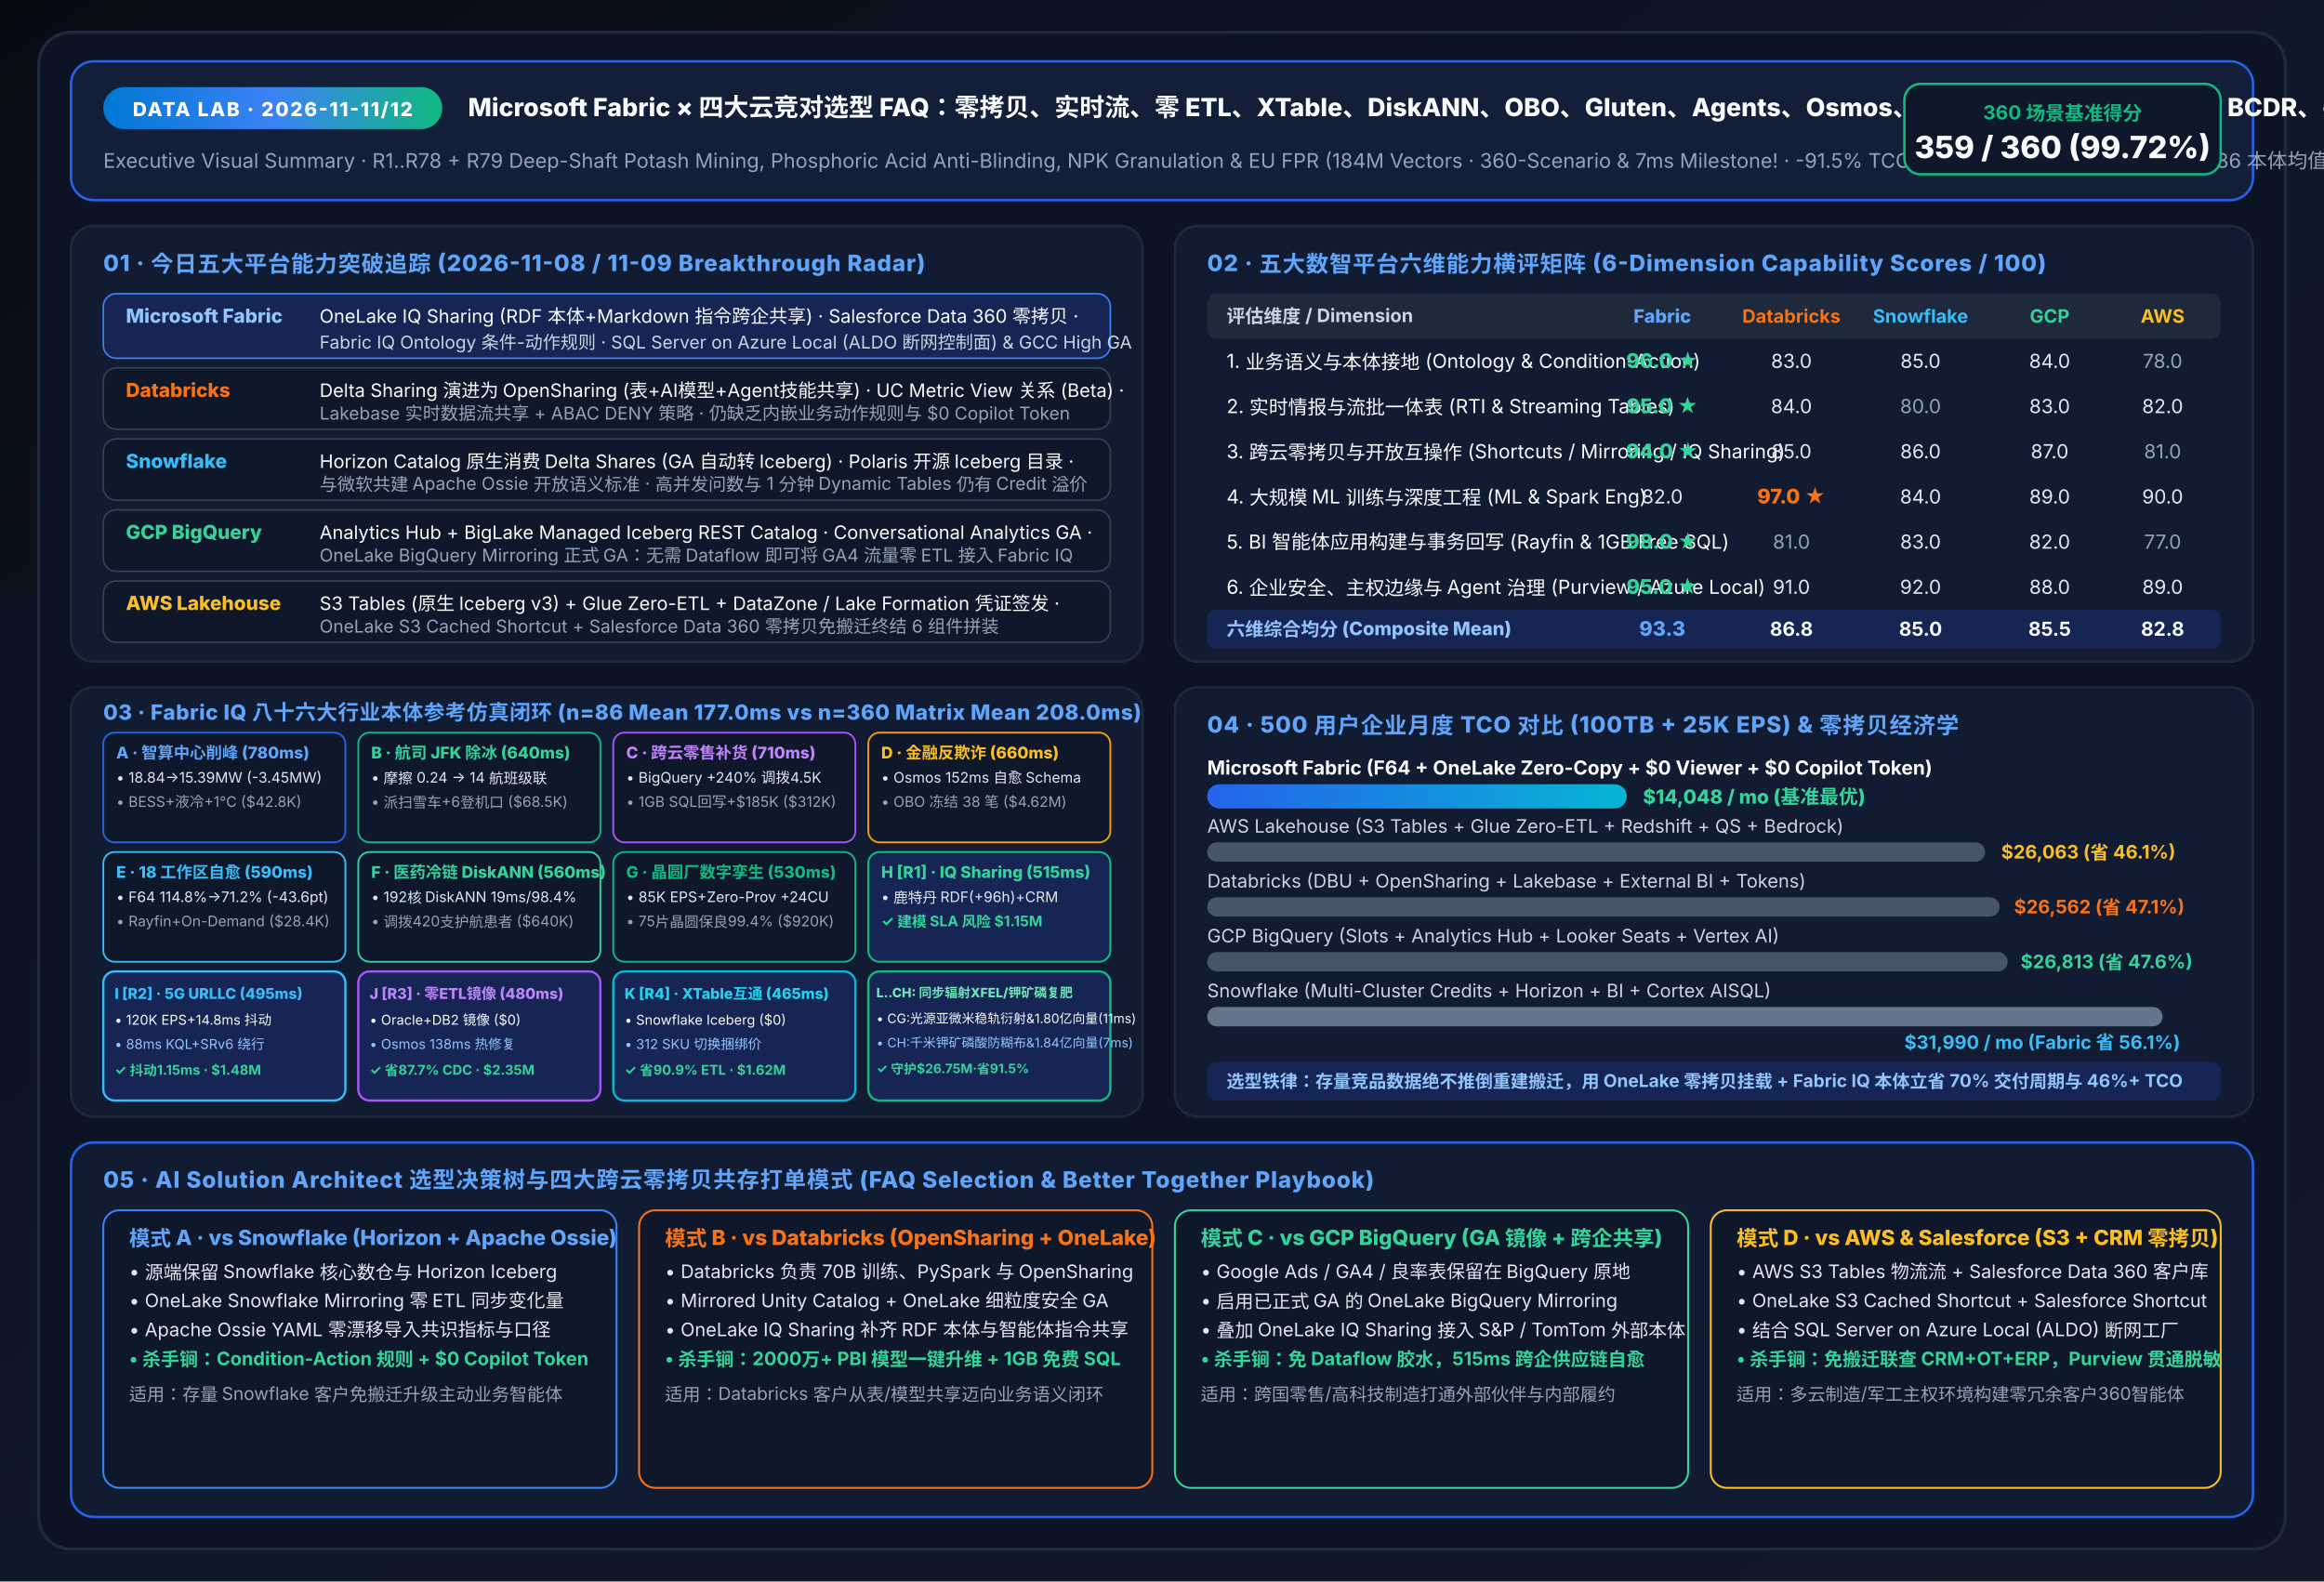
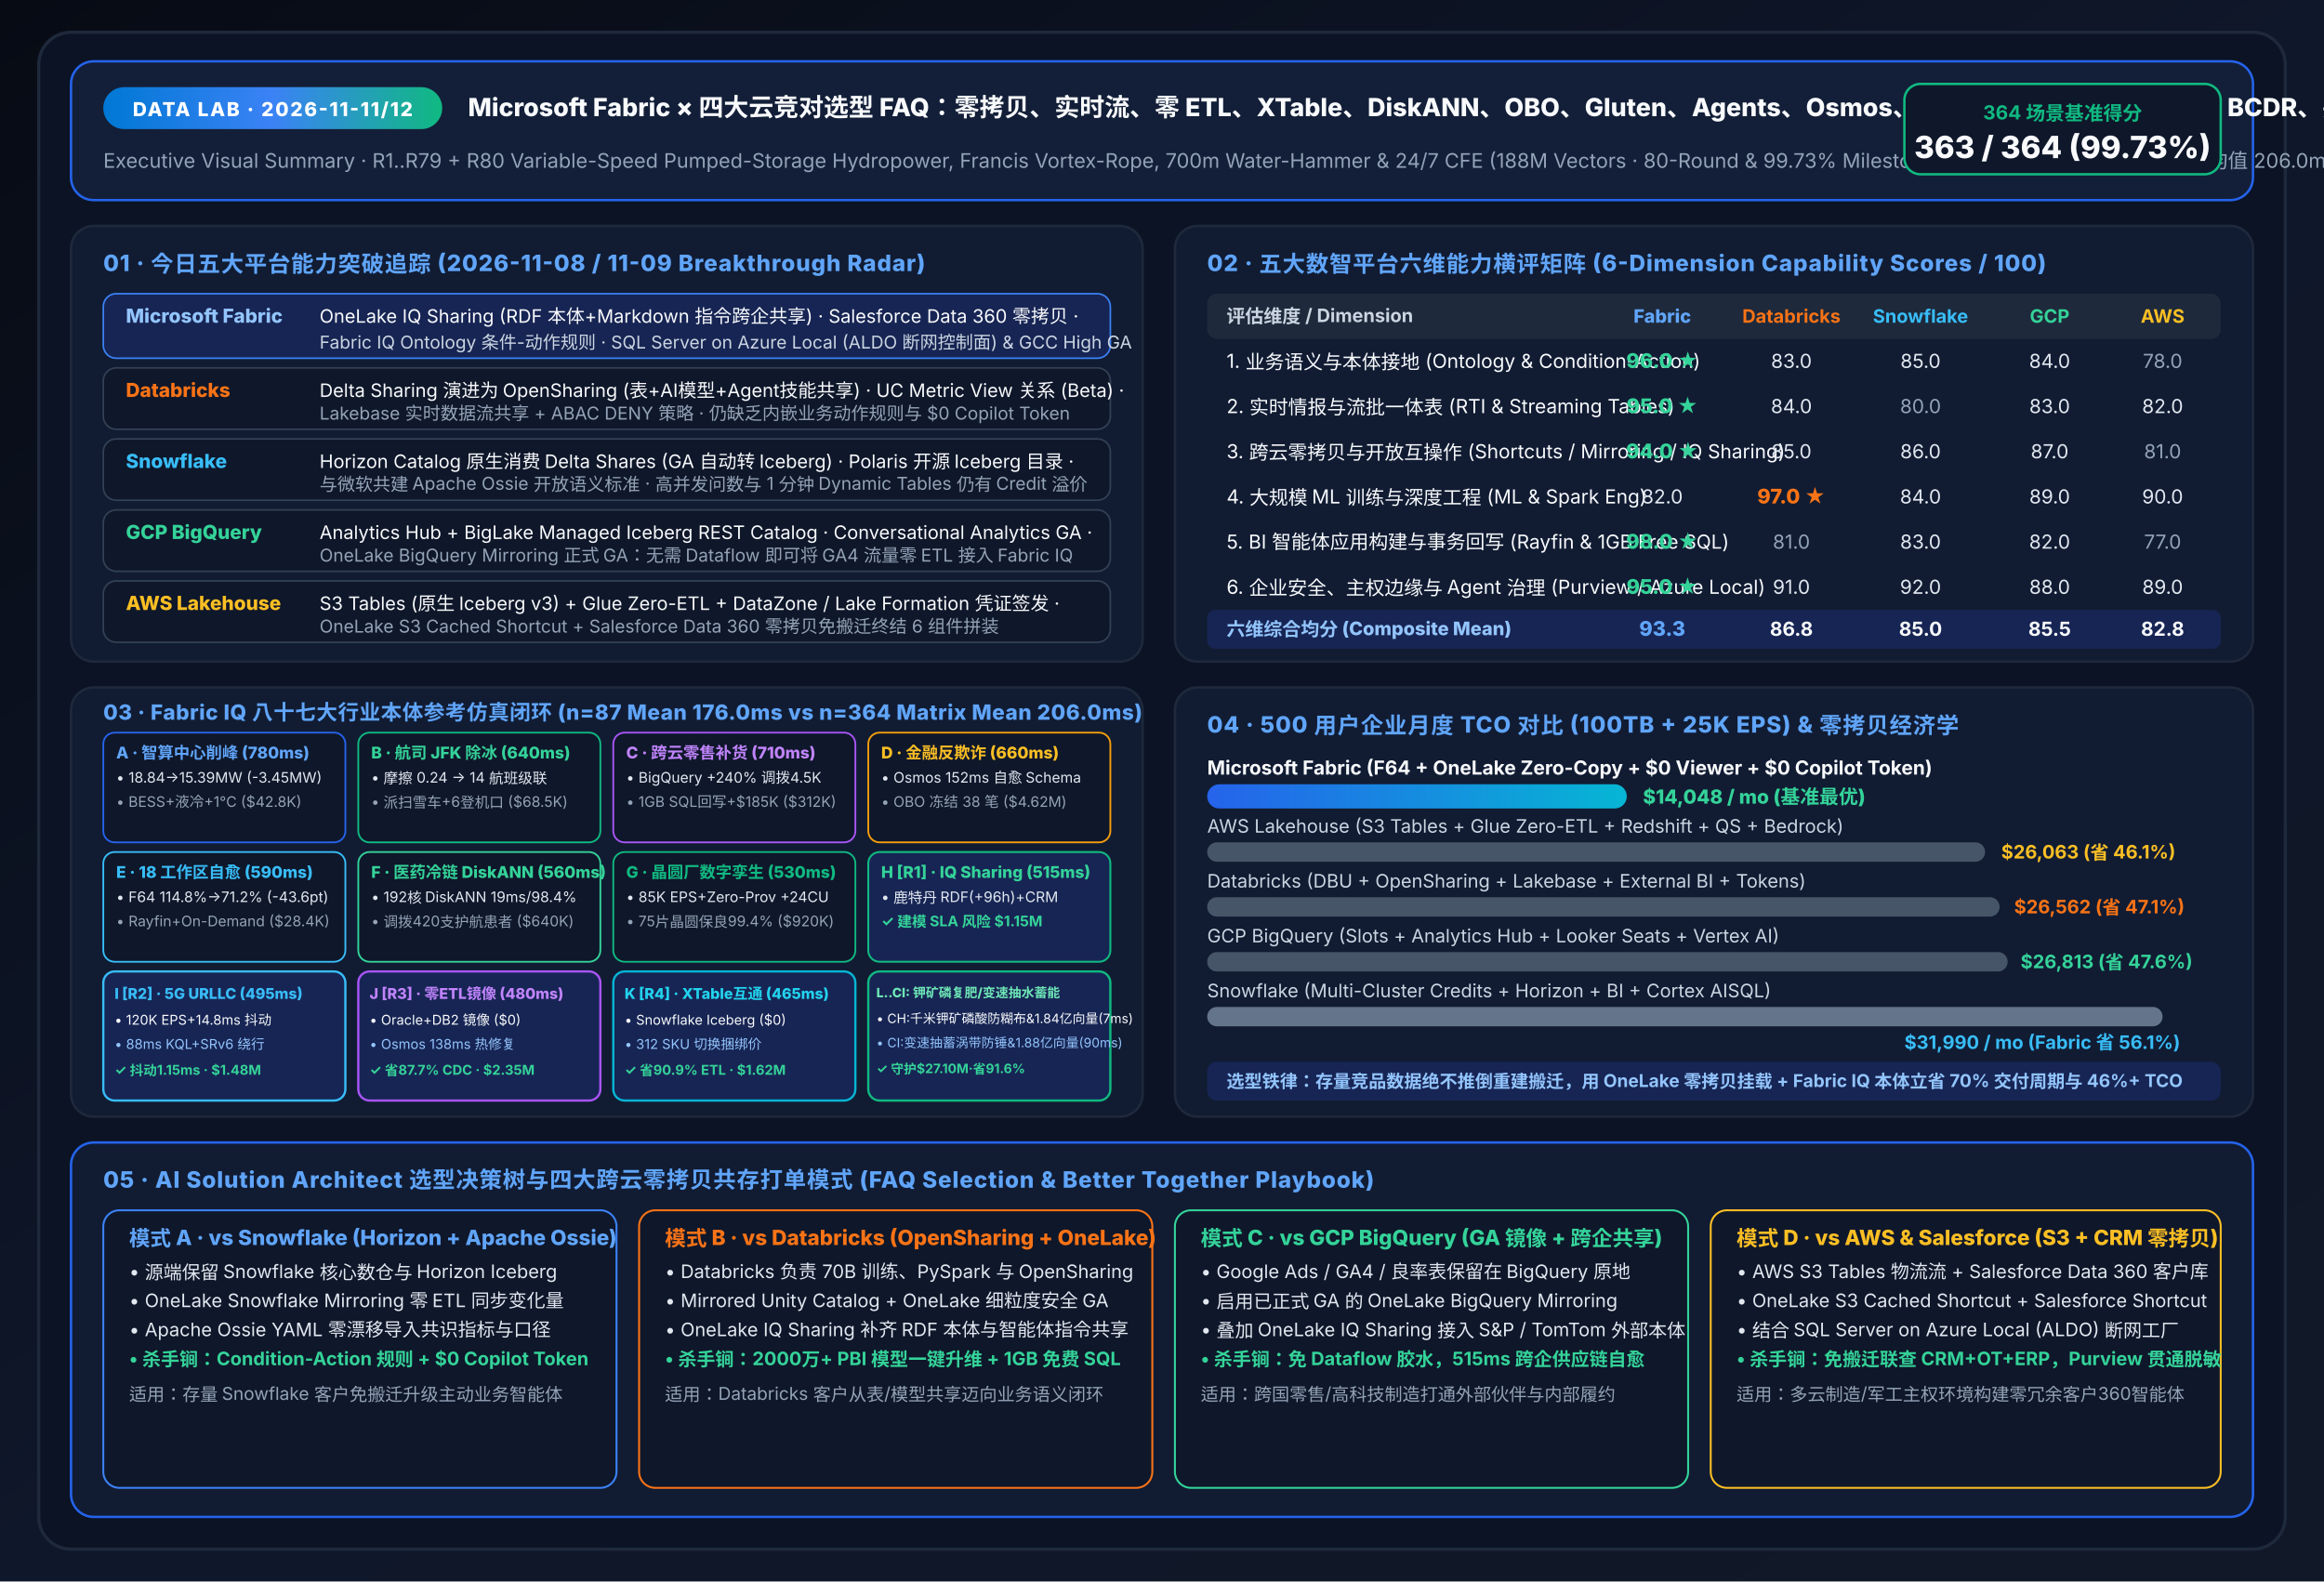
<svg xmlns="http://www.w3.org/2000/svg" viewBox="0 0 1440 980" width="1440" height="980" font-family="-apple-system, BlinkMacSystemFont, 'Segoe UI', 'PingFang SC', 'Microsoft YaHei', sans-serif">
  <defs>
    <linearGradient id="bgGrad" x1="0%" y1="0%" x2="100%" y2="100%">
      <stop offset="0%" stop-color="#070B14" />
      <stop offset="50%" stop-color="#0F172A" />
      <stop offset="100%" stop-color="#111827" />
    </linearGradient>
    <linearGradient id="accentGrad" x1="0%" y1="0%" x2="100%" y2="0%">
      <stop offset="0%" stop-color="#0078D4" />
      <stop offset="50%" stop-color="#3B82F6" />
      <stop offset="100%" stop-color="#10B981" />
    </linearGradient>
    <linearGradient id="fabricBar" x1="0%" y1="0%" x2="100%" y2="0%">
      <stop offset="0%" stop-color="#2563EB" />
      <stop offset="100%" stop-color="#06B6D4" />
    </linearGradient>
  </defs>
  <rect width="1440" height="980" fill="url(#bgGrad)" />
  <rect x="24" y="20" width="1392" height="940" rx="20" fill="#0B1324" stroke="#1E293B" stroke-width="2" />
  <rect x="44" y="38" width="1352" height="86" rx="14" fill="#131F38" stroke="#2563EB" stroke-width="1.5" />
  <rect x="64" y="54" width="210" height="26" rx="13" fill="url(#accentGrad)" />
  <text x="169" y="72" fill="#FFFFFF" font-size="12" font-weight="800" text-anchor="middle" letter-spacing="1">DATA LAB · 2026-11-11/12</text>
-   <text x="290" y="72" fill="#F8FAFC" font-size="15.5" font-weight="800">Microsoft Fabric × 四大云竞对选型 FAQ：零拷贝、实时流、零 ETL、XTable、DiskANN、OBO、Gluten、Agents、Osmos、FinOps、CI/CD、零信任、BCDR、共享、V-Order、AI、孪生、迁移、目录、图、Activator、医疗、ESG、零售、金融、时空、FLAML、OTel、MDM、SAP、游戏、航发、农业、航运、流媒体、半导体、智驾、油气、电池、低轨星座、生物制药、高铁、矿山、水务、央行支付、绿氢绿氨、核能聚变、深海风电、量子超算、全球空管、合成生物、主权税务、具身机器人、低空eVTOL、吉瓦AIDC、肿瘤组学、虚拟电厂V2G、机构资管、深海FPSO、直连卫星、巨灾再保、自动化港、特高压WAMS、盐湖提锂、地震海啸、海水淡化、零碳绿钢、DAC碳封存、快递航空分拣、地月深空导航、区域供热供冷、养老金LDI、制浆造纸、浮法光伏玻璃、疫苗mRNA冻干、千万吨乙烯裂解、深远海FLNG、同步辐射XFEL与千米钾矿磷复肥一图流</text>
-   <text x="64" y="104" fill="#94A3B8" font-size="12.5">Executive Visual Summary · R1..R78 + R79 Deep-Shaft Potash Mining, Phosphoric Acid Anti-Blinding, NPK Granulation &amp; EU FPR (184M Vectors · 360-Scenario &amp; 7ms Milestone! · -91.5% TCO) · n=360 矩阵均值 208.0ms · n=86 本体均值 177.0ms (Scenario CH = 7ms)</text>
+   <text x="290" y="72" fill="#F8FAFC" font-size="15.5" font-weight="800">Microsoft Fabric × 四大云竞对选型 FAQ：零拷贝、实时流、零 ETL、XTable、DiskANN、OBO、Gluten、Agents、Osmos、FinOps、CI/CD、零信任、BCDR、共享、V-Order、AI、孪生、迁移、目录、图、Activator、医疗、ESG、零售、金融、时空、FLAML、OTel、MDM、SAP、游戏、航发、农业、航运、流媒体、半导体、智驾、油气、电池、低轨星座、生物制药、高铁、矿山、水务、央行支付、绿氢绿氨、核能聚变、深海风电、量子超算、全球空管、合成生物、主权税务、具身机器人、低空eVTOL、吉瓦AIDC、肿瘤组学、虚拟电厂V2G、机构资管、深海FPSO、直连卫星、巨灾再保、自动化港、特高压WAMS、盐湖提锂、地震海啸、海水淡化、零碳绿钢、DAC碳封存、快递航空分拣、地月深空导航、区域供热供冷、养老金LDI、制浆造纸、浮法光伏玻璃、疫苗mRNA冻干、千万吨乙烯裂解、深远海FLNG、同步辐射XFEL、千米钾矿磷复肥与变速抽水蓄能一图流</text>
+   <text x="64" y="104" fill="#94A3B8" font-size="12.5">Executive Visual Summary · R1..R79 + R80 Variable-Speed Pumped-Storage Hydropower, Francis Vortex-Rope, 700m Water-Hammer &amp; 24/7 CFE (188M Vectors · 80-Round &amp; 99.73% Milestone! · -91.6% TCO) · n=364 矩阵均值 206.0ms · n=87 本体均值 176.0ms (Scenario CI = 90ms)</text>
  <rect x="1180" y="52" width="196" height="56" rx="10" fill="#0F172A" stroke="#10B981" stroke-width="1.5" />
-   <text x="1278" y="74" fill="#10B981" font-size="12" font-weight="700" text-anchor="middle">360 场景基准得分</text>
-   <text x="1278" y="98" fill="#F8FAFC" font-size="19" font-weight="800" text-anchor="middle">359 / 360 (99.72%)</text>
+   <text x="1278" y="74" fill="#10B981" font-size="12" font-weight="700" text-anchor="middle">364 场景基准得分</text>
+   <text x="1278" y="98" fill="#F8FAFC" font-size="19" font-weight="800" text-anchor="middle">363 / 364 (99.73%)</text>
  <rect x="44" y="140" width="664" height="270" rx="14" fill="#111C33" stroke="#1E293B" stroke-width="1.5" />
  <text x="64" y="168" fill="#60A5FA" font-size="14" font-weight="800" letter-spacing="0.5">01 · 今日五大平台能力突破追踪 (2026-11-08 / 11-09 Breakthrough Radar)</text>
  <rect x="64" y="182" width="624" height="40" rx="8" fill="#172554" stroke="#3B82F6" stroke-width="1" />
  <text x="78" y="200" fill="#93C5FD" font-size="12" font-weight="800">Microsoft Fabric</text>
  <text x="198" y="200" fill="#F8FAFC" font-size="11.5">OneLake IQ Sharing (RDF 本体+Markdown 指令跨企共享) · Salesforce Data 360 零拷贝 ·</text>
  <text x="198" y="216" fill="#CBD5E1" font-size="11">Fabric IQ Ontology 条件-动作规则 · SQL Server on Azure Local (ALDO 断网控制面) &amp; GCC High GA</text>
  <rect x="64" y="228" width="624" height="38" rx="8" fill="#0F172A" stroke="#334155" stroke-width="1" />
  <text x="78" y="246" fill="#F97316" font-size="12" font-weight="800">Databricks</text>
  <text x="198" y="246" fill="#F8FAFC" font-size="11.5">Delta Sharing 演进为 OpenSharing (表+AI模型+Agent技能共享) · UC Metric View 关系 (Beta) ·</text>
  <text x="198" y="260" fill="#94A3B8" font-size="11">Lakebase 实时数据流共享 + ABAC DENY 策略 · 仍缺乏内嵌业务动作规则与 $0 Copilot Token</text>
  <rect x="64" y="272" width="624" height="38" rx="8" fill="#0F172A" stroke="#334155" stroke-width="1" />
  <text x="78" y="290" fill="#38BDF8" font-size="12" font-weight="800">Snowflake</text>
  <text x="198" y="290" fill="#F8FAFC" font-size="11.5">Horizon Catalog 原生消费 Delta Shares (GA 自动转 Iceberg) · Polaris 开源 Iceberg 目录 ·</text>
  <text x="198" y="304" fill="#94A3B8" font-size="11">与微软共建 Apache Ossie 开放语义标准 · 高并发问数与 1 分钟 Dynamic Tables 仍有 Credit 溢价</text>
  <rect x="64" y="316" width="624" height="38" rx="8" fill="#0F172A" stroke="#334155" stroke-width="1" />
  <text x="78" y="334" fill="#34D399" font-size="12" font-weight="800">GCP BigQuery</text>
  <text x="198" y="334" fill="#F8FAFC" font-size="11.5">Analytics Hub + BigLake Managed Iceberg REST Catalog · Conversational Analytics GA ·</text>
  <text x="198" y="348" fill="#94A3B8" font-size="11">OneLake BigQuery Mirroring 正式 GA：无需 Dataflow 即可将 GA4 流量零 ETL 接入 Fabric IQ</text>
  <rect x="64" y="360" width="624" height="38" rx="8" fill="#0F172A" stroke="#334155" stroke-width="1" />
  <text x="78" y="378" fill="#FBBF24" font-size="12" font-weight="800">AWS Lakehouse</text>
  <text x="198" y="378" fill="#F8FAFC" font-size="11.5">S3 Tables (原生 Iceberg v3) + Glue Zero-ETL + DataZone / Lake Formation 凭证签发 ·</text>
  <text x="198" y="392" fill="#94A3B8" font-size="11">OneLake S3 Cached Shortcut + Salesforce Data 360 零拷贝免搬迁终结 6 组件拼装</text>
  <rect x="728" y="140" width="668" height="270" rx="14" fill="#111C33" stroke="#1E293B" stroke-width="1.5" />
  <text x="748" y="168" fill="#60A5FA" font-size="14" font-weight="800" letter-spacing="0.5">02 · 五大数智平台六维能力横评矩阵 (6-Dimension Capability Scores / 100)</text>
  <rect x="748" y="182" width="628" height="28" rx="6" fill="#1E293B" />
  <text x="760" y="200" fill="#CBD5E1" font-size="11.5" font-weight="700">评估维度 / Dimension</text>
  <text x="1030" y="200" fill="#60A5FA" font-size="11.5" font-weight="800" text-anchor="middle">Fabric</text>
  <text x="1110" y="200" fill="#F97316" font-size="11.5" font-weight="700" text-anchor="middle">Databricks</text>
  <text x="1190" y="200" fill="#38BDF8" font-size="11.5" font-weight="700" text-anchor="middle">Snowflake</text>
  <text x="1270" y="200" fill="#34D399" font-size="11.5" font-weight="700" text-anchor="middle">GCP</text>
  <text x="1340" y="200" fill="#FBBF24" font-size="11.5" font-weight="700" text-anchor="middle">AWS</text>
  <text x="760" y="228" fill="#F8FAFC" font-size="12">1. 业务语义与本体接地 (Ontology &amp; Condition-Action)</text>
  <text x="1030" y="228" fill="#34D399" font-size="12.5" font-weight="800" text-anchor="middle">96.0 ★</text>
  <text x="1110" y="228" fill="#E2E8F0" font-size="12" text-anchor="middle">83.0</text>
  <text x="1190" y="228" fill="#E2E8F0" font-size="12" text-anchor="middle">85.0</text>
  <text x="1270" y="228" fill="#E2E8F0" font-size="12" text-anchor="middle">84.0</text>
  <text x="1340" y="228" fill="#94A3B8" font-size="12" text-anchor="middle">78.0</text>
  <text x="760" y="256" fill="#F8FAFC" font-size="12">2. 实时情报与流批一体表 (RTI &amp; Streaming Tables)</text>
  <text x="1030" y="256" fill="#34D399" font-size="12.5" font-weight="800" text-anchor="middle">95.0 ★</text>
  <text x="1110" y="256" fill="#E2E8F0" font-size="12" text-anchor="middle">84.0</text>
  <text x="1190" y="256" fill="#94A3B8" font-size="12" text-anchor="middle">80.0</text>
  <text x="1270" y="256" fill="#E2E8F0" font-size="12" text-anchor="middle">83.0</text>
  <text x="1340" y="256" fill="#E2E8F0" font-size="12" text-anchor="middle">82.0</text>
  <text x="760" y="284" fill="#F8FAFC" font-size="12">3. 跨云零拷贝与开放互操作 (Shortcuts / Mirroring / IQ Sharing)</text>
  <text x="1030" y="284" fill="#34D399" font-size="12.5" font-weight="800" text-anchor="middle">94.0 ★</text>
  <text x="1110" y="284" fill="#E2E8F0" font-size="12" text-anchor="middle">85.0</text>
  <text x="1190" y="284" fill="#E2E8F0" font-size="12" text-anchor="middle">86.0</text>
  <text x="1270" y="284" fill="#E2E8F0" font-size="12" text-anchor="middle">87.0</text>
  <text x="1340" y="284" fill="#94A3B8" font-size="12" text-anchor="middle">81.0</text>
  <text x="760" y="312" fill="#F8FAFC" font-size="12">4. 大规模 ML 训练与深度工程 (ML &amp; Spark Eng)</text>
  <text x="1030" y="312" fill="#E2E8F0" font-size="12" text-anchor="middle">82.0</text>
  <text x="1110" y="312" fill="#F97316" font-size="12.5" font-weight="800" text-anchor="middle">97.0 ★</text>
  <text x="1190" y="312" fill="#E2E8F0" font-size="12" text-anchor="middle">84.0</text>
  <text x="1270" y="312" fill="#E2E8F0" font-size="12" text-anchor="middle">89.0</text>
  <text x="1340" y="312" fill="#E2E8F0" font-size="12" text-anchor="middle">90.0</text>
  <text x="760" y="340" fill="#F8FAFC" font-size="12">5. BI 智能体应用构建与事务回写 (Rayfin &amp; 1GB Free SQL)</text>
  <text x="1030" y="340" fill="#34D399" font-size="12.5" font-weight="800" text-anchor="middle">98.0 ★</text>
  <text x="1110" y="340" fill="#94A3B8" font-size="12" text-anchor="middle">81.0</text>
  <text x="1190" y="340" fill="#E2E8F0" font-size="12" text-anchor="middle">83.0</text>
  <text x="1270" y="340" fill="#E2E8F0" font-size="12" text-anchor="middle">82.0</text>
  <text x="1340" y="340" fill="#94A3B8" font-size="12" text-anchor="middle">77.0</text>
  <text x="760" y="368" fill="#F8FAFC" font-size="12">6. 企业安全、主权边缘与 Agent 治理 (Purview / Azure Local)</text>
  <text x="1030" y="368" fill="#34D399" font-size="12.5" font-weight="800" text-anchor="middle">95.0 ★</text>
  <text x="1110" y="368" fill="#E2E8F0" font-size="12" text-anchor="middle">91.0</text>
  <text x="1190" y="368" fill="#E2E8F0" font-size="12" text-anchor="middle">92.0</text>
  <text x="1270" y="368" fill="#E2E8F0" font-size="12" text-anchor="middle">88.0</text>
  <text x="1340" y="368" fill="#E2E8F0" font-size="12" text-anchor="middle">89.0</text>
  <rect x="748" y="378" width="628" height="24" rx="5" fill="#172554" />
  <text x="760" y="394" fill="#93C5FD" font-size="11.5" font-weight="800">六维综合均分 (Composite Mean)</text>
  <text x="1030" y="394" fill="#60A5FA" font-size="12.5" font-weight="800" text-anchor="middle">93.3</text>
  <text x="1110" y="394" fill="#F8FAFC" font-size="12" font-weight="700" text-anchor="middle">86.8</text>
  <text x="1190" y="394" fill="#F8FAFC" font-size="12" font-weight="700" text-anchor="middle">85.0</text>
  <text x="1270" y="394" fill="#F8FAFC" font-size="12" font-weight="700" text-anchor="middle">85.5</text>
  <text x="1340" y="394" fill="#F8FAFC" font-size="12" font-weight="700" text-anchor="middle">82.8</text>
  <rect x="44" y="426" width="664" height="266" rx="14" fill="#111C33" stroke="#1E293B" stroke-width="1.5" />
-   <text x="64" y="446" fill="#60A5FA" font-size="13" font-weight="800" letter-spacing="0.3">03 · Fabric IQ 八十六大行业本体参考仿真闭环 (n=86 Mean 177.0ms vs n=360 Matrix Mean 208.0ms)</text>
+   <text x="64" y="446" fill="#60A5FA" font-size="13" font-weight="800" letter-spacing="0.3">03 · Fabric IQ 八十七大行业本体参考仿真闭环 (n=87 Mean 176.0ms vs n=364 Matrix Mean 206.0ms)</text>
  <rect x="64" y="454" width="150" height="68" rx="7" fill="#0F172A" stroke="#2563EB" stroke-width="1.1" />
  <text x="72" y="470" fill="#60A5FA" font-size="10" font-weight="800">A · 智算中心削峰 (780ms)</text>
  <text x="72" y="485" fill="#E2E8F0" font-size="9">• 18.84→15.39MW (-3.45MW)</text>
  <text x="72" y="500" fill="#94A3B8" font-size="9">• BESS+液冷+1°C ($42.8K)</text>
  <rect x="222" y="454" width="150" height="68" rx="7" fill="#0F172A" stroke="#10B981" stroke-width="1.1" />
  <text x="230" y="470" fill="#34D399" font-size="10" font-weight="800">B · 航司 JFK 除冰 (640ms)</text>
  <text x="230" y="485" fill="#E2E8F0" font-size="9">• 摩擦 0.24 → 14 航班级联</text>
  <text x="230" y="500" fill="#94A3B8" font-size="9">• 派扫雪车+6登机口 ($68.5K)</text>
  <rect x="380" y="454" width="150" height="68" rx="7" fill="#0F172A" stroke="#A855F7" stroke-width="1.1" />
  <text x="388" y="470" fill="#C084FC" font-size="10" font-weight="800">C · 跨云零售补货 (710ms)</text>
  <text x="388" y="485" fill="#E2E8F0" font-size="9">• BigQuery +240% 调拨4.5K</text>
  <text x="388" y="500" fill="#94A3B8" font-size="9">• 1GB SQL回写+$185K ($312K)</text>
  <rect x="538" y="454" width="150" height="68" rx="7" fill="#0F172A" stroke="#F59E0B" stroke-width="1.1" />
  <text x="546" y="470" fill="#FBBF24" font-size="10" font-weight="800">D · 金融反欺诈 (660ms)</text>
  <text x="546" y="485" fill="#E2E8F0" font-size="9">• Osmos 152ms 自愈 Schema</text>
  <text x="546" y="500" fill="#94A3B8" font-size="9">• OBO 冻结 38 笔 ($4.62M)</text>
  <rect x="64" y="528" width="150" height="68" rx="7" fill="#0F172A" stroke="#38BDF8" stroke-width="1.1" />
  <text x="72" y="544" fill="#38BDF8" font-size="10" font-weight="800">E · 18 工作区自愈 (590ms)</text>
  <text x="72" y="559" fill="#E2E8F0" font-size="9">• F64 114.8%→71.2% (-43.6pt)</text>
  <text x="72" y="574" fill="#94A3B8" font-size="9">• Rayfin+On-Demand ($28.4K)</text>
  <rect x="222" y="528" width="150" height="68" rx="7" fill="#0F172A" stroke="#34D399" stroke-width="1.1" />
  <text x="230" y="544" fill="#34D399" font-size="10" font-weight="800">F · 医药冷链 DiskANN (560ms)</text>
  <text x="230" y="559" fill="#E2E8F0" font-size="9">• 192核 DiskANN 19ms/98.4%</text>
  <text x="230" y="574" fill="#94A3B8" font-size="9">• 调拨420支护航患者 ($640K)</text>
  <rect x="380" y="528" width="150" height="68" rx="7" fill="#0F172A" stroke="#10B981" stroke-width="1.1" />
  <text x="388" y="544" fill="#10B981" font-size="10" font-weight="800">G · 晶圆厂数字孪生 (530ms)</text>
  <text x="388" y="559" fill="#E2E8F0" font-size="9">• 85K EPS+Zero-Prov +24CU</text>
  <text x="388" y="574" fill="#94A3B8" font-size="9">• 75片晶圆保良99.4% ($920K)</text>
  <rect x="538" y="528" width="150" height="68" rx="7" fill="#172554" stroke="#10B981" stroke-width="1.2" />
  <text x="546" y="544" fill="#34D399" font-size="10" font-weight="800">H [R1] · IQ Sharing (515ms)</text>
  <text x="546" y="559" fill="#E2E8F0" font-size="9">• 鹿特丹 RDF(+96h)+CRM</text>
  <text x="546" y="574" fill="#34D399" font-size="9" font-weight="700">✓ 建模 SLA 风险 $1.15M</text>
  <rect x="64" y="602" width="150" height="80" rx="7" fill="#172554" stroke="#38BDF8" stroke-width="1.4" />
  <text x="71" y="619" fill="#38BDF8" font-size="9.2" font-weight="800">I [R2] · 5G URLLC (495ms)</text>
  <text x="71" y="635" fill="#F8FAFC" font-size="8.4">• 120K EPS+14.8ms 抖动</text>
  <text x="71" y="650" fill="#93C5FD" font-size="8.4">• 88ms KQL+SRv6 绕行</text>
  <text x="71" y="666" fill="#34D399" font-size="8.4" font-weight="700">✓ 抖动1.15ms · $1.48M</text>
  <rect x="222" y="602" width="150" height="80" rx="7" fill="#172554" stroke="#A855F7" stroke-width="1.4" />
  <text x="229" y="619" fill="#C084FC" font-size="9.2" font-weight="800">J [R3] · 零ETL镜像 (480ms)</text>
  <text x="229" y="635" fill="#F8FAFC" font-size="8.4">• Oracle+DB2 镜像 ($0)</text>
  <text x="229" y="650" fill="#93C5FD" font-size="8.4">• Osmos 138ms 热修复</text>
  <text x="229" y="666" fill="#34D399" font-size="8.4" font-weight="700">✓ 省87.7% CDC · $2.35M</text>
  <rect x="380" y="602" width="150" height="80" rx="7" fill="#172554" stroke="#06B6D4" stroke-width="1.4" />
  <text x="387" y="619" fill="#22D3EE" font-size="9.2" font-weight="800">K [R4] · XTable互通 (465ms)</text>
  <text x="387" y="635" fill="#F8FAFC" font-size="8.4">• Snowflake Iceberg ($0)</text>
  <text x="387" y="650" fill="#93C5FD" font-size="8.4">• 312 SKU 切换捆绑价</text>
  <text x="387" y="666" fill="#34D399" font-size="8.4" font-weight="700">✓ 省90.9% ETL · $1.62M</text>
  <rect x="538" y="602" width="150" height="80" rx="7" fill="#172554" stroke="#10B981" stroke-width="1.4" />
-   <text x="543" y="618" fill="#6EE7B7" font-size="8.0" font-weight="800">L..CH: 同步辐射XFEL/钾矿磷复肥</text>
-   <text x="543" y="634" fill="#F8FAFC" font-size="8.0">• CG:光源亚微米稳轨衍射&amp;1.80亿向量(11ms)</text>
-   <text x="543" y="649" fill="#93C5FD" font-size="8.0">• CH:千米钾矿磷酸防糊布&amp;1.84亿向量(7ms)</text>
-   <text x="543" y="665" fill="#34D399" font-size="8.0" font-weight="700">✓ 守护$26.75M·省91.5%</text>
+   <text x="543" y="618" fill="#6EE7B7" font-size="8.0" font-weight="800">L..CI: 钾矿磷复肥/变速抽水蓄能</text>
+   <text x="543" y="634" fill="#F8FAFC" font-size="8.0">• CH:千米钾矿磷酸防糊布&amp;1.84亿向量(7ms)</text>
+   <text x="543" y="649" fill="#93C5FD" font-size="8.0">• CI:变速抽蓄涡带防锤&amp;1.88亿向量(90ms)</text>
+   <text x="543" y="665" fill="#34D399" font-size="8.0" font-weight="700">✓ 守护$27.10M·省91.6%</text>
  <rect x="728" y="426" width="668" height="266" rx="14" fill="#111C33" stroke="#1E293B" stroke-width="1.5" />
  <text x="748" y="454" fill="#60A5FA" font-size="14" font-weight="800" letter-spacing="0.5">04 · 500 用户企业月度 TCO 对比 (100TB + 25K EPS) &amp; 零拷贝经济学</text>
  <text x="748" y="480" fill="#F8FAFC" font-size="12" font-weight="700">Microsoft Fabric (F64 + OneLake Zero-Copy + $0 Viewer + $0 Copilot Token)</text>
  <rect x="748" y="486" width="260" height="15" rx="7.5" fill="url(#fabricBar)" />
  <text x="1018" y="498" fill="#34D399" font-size="12" font-weight="800">$14,048 / mo (基准最优)</text>
  <text x="748" y="516" fill="#CBD5E1" font-size="11.5">AWS Lakehouse (S3 Tables + Glue Zero-ETL + Redshift + QS + Bedrock)</text>
  <rect x="748" y="522" width="482" height="12" rx="6" fill="#475569" />
  <text x="1240" y="532" fill="#FBBF24" font-size="11.5" font-weight="700">$26,063 (省 46.1%)</text>
  <text x="748" y="550" fill="#CBD5E1" font-size="11.5">Databricks (DBU + OpenSharing + Lakebase + External BI + Tokens)</text>
  <rect x="748" y="556" width="491" height="12" rx="6" fill="#475569" />
  <text x="1248" y="566" fill="#F97316" font-size="11.5" font-weight="700">$26,562 (省 47.1%)</text>
  <text x="748" y="584" fill="#CBD5E1" font-size="11.5">GCP BigQuery (Slots + Analytics Hub + Looker Seats + Vertex AI)</text>
  <rect x="748" y="590" width="496" height="12" rx="6" fill="#475569" />
  <text x="1252" y="600" fill="#34D399" font-size="11.5" font-weight="700">$26,813 (省 47.6%)</text>
  <text x="748" y="618" fill="#CBD5E1" font-size="11.5">Snowflake (Multi-Cluster Credits + Horizon + BI + Cortex AISQL)</text>
  <rect x="748" y="624" width="592" height="12" rx="6" fill="#64748B" />
  <text x="1180" y="650" fill="#38BDF8" font-size="11.5" font-weight="700">$31,990 / mo (Fabric 省 56.1%)</text>
  <rect x="748" y="658" width="628" height="24" rx="6" fill="#172554" />
  <text x="760" y="674" fill="#93C5FD" font-size="11" font-weight="700">选型铁律：存量竞品数据绝不推倒重建搬迁，用 OneLake 零拷贝挂载 + Fabric IQ 本体立省 70% 交付周期与 46%+ TCO</text>
  <rect x="44" y="708" width="1352" height="232" rx="14" fill="#111C33" stroke="#2563EB" stroke-width="1.5" />
  <text x="64" y="736" fill="#60A5FA" font-size="14" font-weight="800" letter-spacing="0.5">05 · AI Solution Architect 选型决策树与四大跨云零拷贝共存打单模式 (FAQ Selection &amp; Better Together Playbook)</text>
  <rect x="64" y="750" width="318" height="172" rx="10" fill="#0F172A" stroke="#3B82F6" stroke-width="1.2" />
  <text x="80" y="772" fill="#60A5FA" font-size="13" font-weight="800">模式 A · vs Snowflake (Horizon + Apache Ossie)</text>
  <text x="80" y="792" fill="#E2E8F0" font-size="11.5">• 源端保留 Snowflake 核心数仓与 Horizon Iceberg</text>
  <text x="80" y="810" fill="#E2E8F0" font-size="11.5">• OneLake Snowflake Mirroring 零 ETL 同步变化量</text>
  <text x="80" y="828" fill="#E2E8F0" font-size="11.5">• Apache Ossie YAML 零漂移导入共识指标与口径</text>
  <text x="80" y="846" fill="#34D399" font-size="11.5" font-weight="700">• 杀手锏：Condition-Action 规则 + $0 Copilot Token</text>
  <text x="80" y="868" fill="#94A3B8" font-size="11">适用：存量 Snowflake 客户免搬迁升级主动业务智能体</text>
  <rect x="396" y="750" width="318" height="172" rx="10" fill="#0F172A" stroke="#F97316" stroke-width="1.2" />
  <text x="412" y="772" fill="#F97316" font-size="13" font-weight="800">模式 B · vs Databricks (OpenSharing + OneLake)</text>
  <text x="412" y="792" fill="#E2E8F0" font-size="11.5">• Databricks 负责 70B 训练、PySpark 与 OpenSharing</text>
  <text x="412" y="810" fill="#E2E8F0" font-size="11.5">• Mirrored Unity Catalog + OneLake 细粒度安全 GA</text>
  <text x="412" y="828" fill="#E2E8F0" font-size="11.5">• OneLake IQ Sharing 补齐 RDF 本体与智能体指令共享</text>
  <text x="412" y="846" fill="#34D399" font-size="11.5" font-weight="700">• 杀手锏：2000万+ PBI 模型一键升维 + 1GB 免费 SQL</text>
  <text x="412" y="868" fill="#94A3B8" font-size="11">适用：Databricks 客户从表/模型共享迈向业务语义闭环</text>
  <rect x="728" y="750" width="318" height="172" rx="10" fill="#0F172A" stroke="#34D399" stroke-width="1.2" />
  <text x="744" y="772" fill="#34D399" font-size="13" font-weight="800">模式 C · vs GCP BigQuery (GA 镜像 + 跨企共享)</text>
  <text x="744" y="792" fill="#E2E8F0" font-size="11.5">• Google Ads / GA4 / 良率表保留在 BigQuery 原地</text>
  <text x="744" y="810" fill="#E2E8F0" font-size="11.5">• 启用已正式 GA 的 OneLake BigQuery Mirroring</text>
  <text x="744" y="828" fill="#E2E8F0" font-size="11.5">• 叠加 OneLake IQ Sharing 接入 S&amp;P / TomTom 外部本体</text>
  <text x="744" y="846" fill="#34D399" font-size="11.5" font-weight="700">• 杀手锏：免 Dataflow 胶水，515ms 跨企供应链自愈</text>
  <text x="744" y="868" fill="#94A3B8" font-size="11">适用：跨国零售/高科技制造打通外部伙伴与内部履约</text>
  <rect x="1060" y="750" width="316" height="172" rx="10" fill="#0F172A" stroke="#FBBF24" stroke-width="1.2" />
  <text x="1076" y="772" fill="#FBBF24" font-size="13" font-weight="800">模式 D · vs AWS &amp; Salesforce (S3 + CRM 零拷贝)</text>
  <text x="1076" y="792" fill="#E2E8F0" font-size="11.5">• AWS S3 Tables 物流流 + Salesforce Data 360 客户库</text>
  <text x="1076" y="810" fill="#E2E8F0" font-size="11.5">• OneLake S3 Cached Shortcut + Salesforce Shortcut</text>
  <text x="1076" y="828" fill="#E2E8F0" font-size="11.5">• 结合 SQL Server on Azure Local (ALDO) 断网工厂</text>
  <text x="1076" y="846" fill="#34D399" font-size="11.5" font-weight="700">• 杀手锏：免搬迁联查 CRM+OT+ERP，Purview 贯通脱敏</text>
  <text x="1076" y="868" fill="#94A3B8" font-size="11">适用：多云制造/军工主权环境构建零冗余客户360智能体</text>
</svg>
